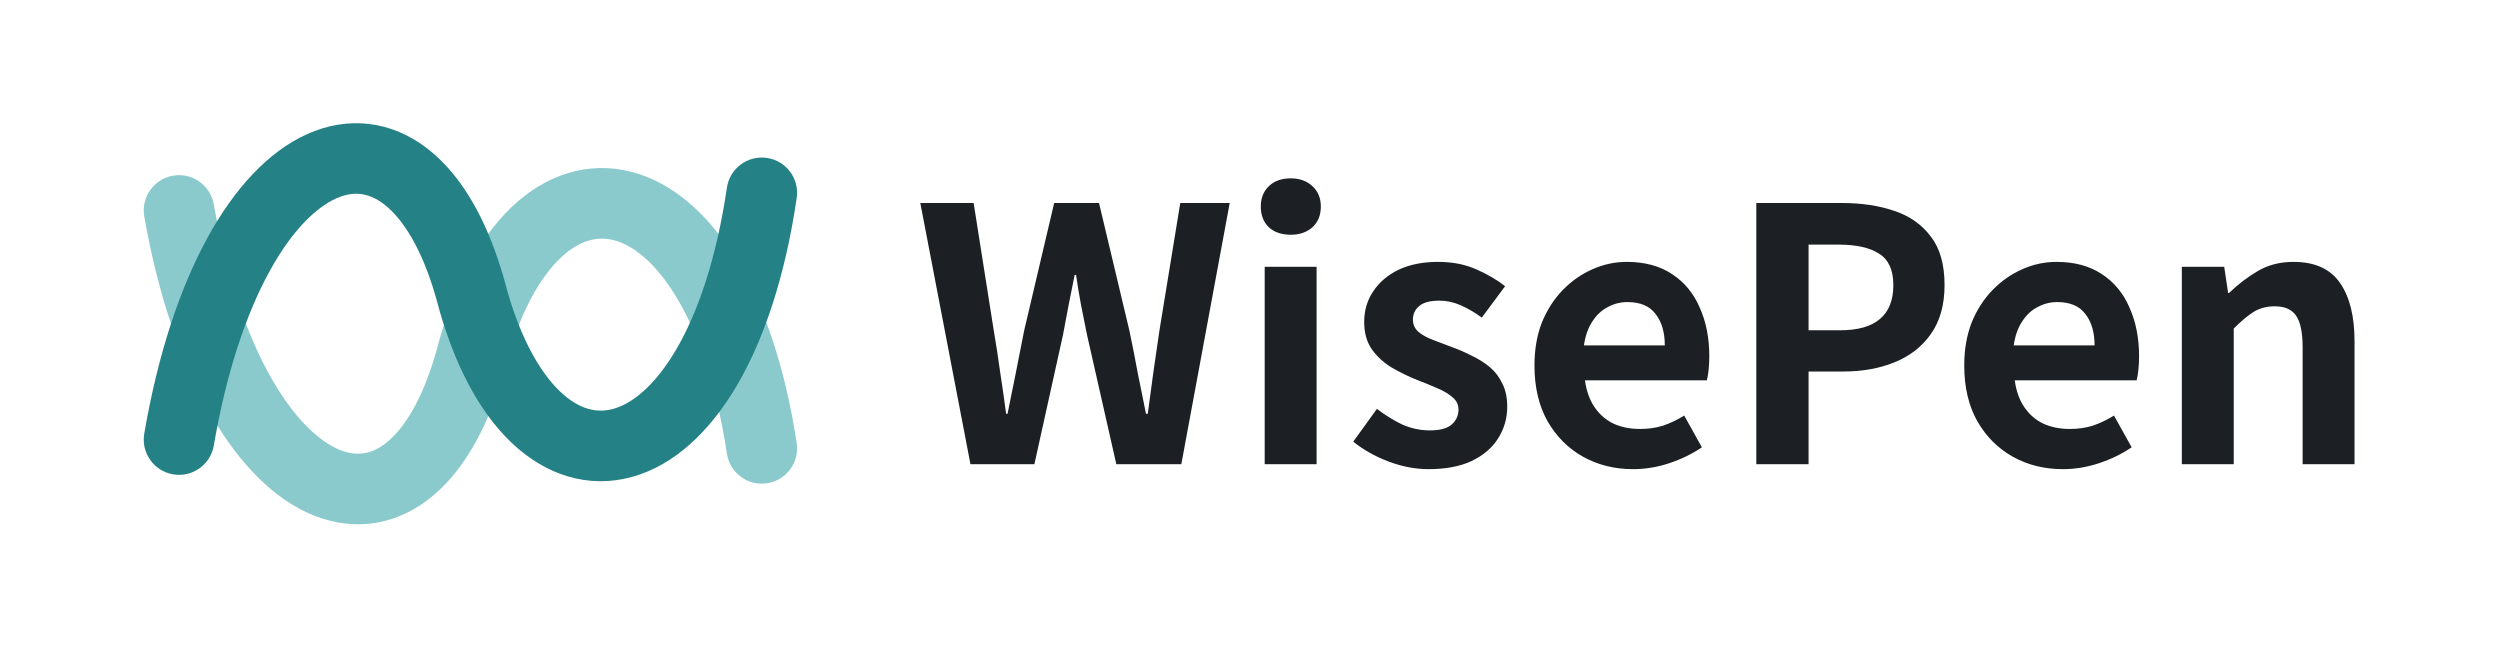
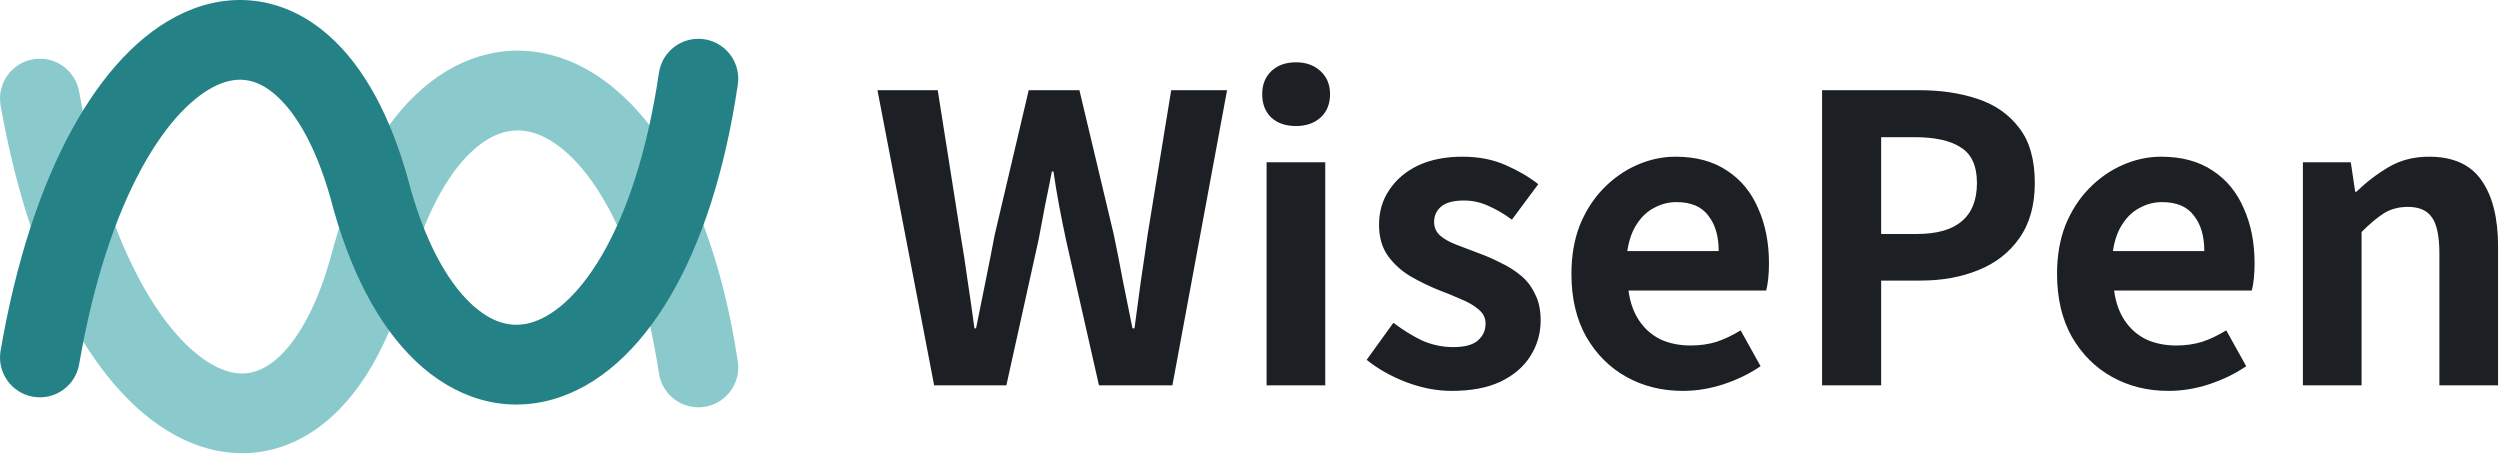
- <svg xmlns="http://www.w3.org/2000/svg" width="974" height="253" viewBox="0 0 974 253" fill="none">
-   <path d="M199.249 80.748C212.505 68.065 229.077 62.569 246.062 66.964C262.349 71.178 276.286 83.788 286.946 101.361C297.699 119.087 305.901 143.042 310.392 172.626C311.532 180.132 306.371 187.141 298.865 188.281C291.359 189.42 284.349 184.259 283.209 176.753C279.1 149.687 271.821 129.438 263.439 115.62C254.963 101.649 246.108 95.376 239.174 93.581C232.939 91.968 225.859 93.34 218.258 100.613C210.304 108.224 202.221 122.099 196.581 143.813L196.547 143.942L196.511 144.07C190.083 166.983 180.092 184.619 166.564 194.834C152.184 205.692 135.215 207.034 119.367 199.574C104.375 192.516 91.267 178.107 80.77 159.064C70.153 139.804 61.571 114.691 56.212 84.383C54.891 76.907 59.88 69.775 67.356 68.453C74.832 67.131 81.965 72.12 83.287 79.596C88.248 107.655 96.007 129.752 104.848 145.79C113.809 162.046 123.278 171.026 131.078 174.698C138.02 177.966 144.057 177.377 149.996 172.893C156.781 167.769 164.415 156.663 170.026 136.688C176.428 112.154 186.385 93.058 199.249 80.748Z" fill="#8ACACD" />
-   <path d="M119.561 52.296C135.621 45.038 152.564 46.987 166.745 58.069C179.708 68.2 189.458 85.167 195.898 107.044L196.511 109.176L196.547 109.304L196.581 109.433C202.224 131.157 210.304 145.011 218.231 152.554C225.779 159.738 232.762 161.011 238.946 159.297C245.889 157.372 254.812 150.83 263.345 136.334C271.776 122.011 279.08 101.08 283.201 73.119C284.308 65.608 291.294 60.416 298.805 61.523C306.316 62.63 311.508 69.617 310.401 77.128C305.92 107.533 297.744 132.095 287.039 150.281C276.437 168.293 262.569 181.279 246.29 185.792C229.253 190.515 212.584 185.135 199.277 172.47C186.384 160.2 176.425 141.082 170.026 116.557C164.413 96.577 156.747 85.15 149.815 79.732C143.677 74.935 137.614 74.308 130.883 77.35C123.241 80.804 113.829 89.568 104.873 105.962C96.04 122.132 88.27 144.641 83.298 173.584C82.013 181.066 74.905 186.091 67.422 184.805C59.94 183.52 54.915 176.412 56.201 168.929C61.55 137.789 70.12 112.231 80.745 92.781C91.248 73.554 104.412 59.142 119.561 52.296Z" fill="#248286" />
-   <path d="M378.09 180.859L358.55 79.095H379.329L387.172 128.81C388.089 134.12 388.915 139.476 389.649 144.878C390.475 150.279 391.255 155.727 391.988 161.22H392.539C393.639 155.727 394.741 150.279 395.842 144.878C396.942 139.476 397.997 134.12 399.006 128.81L410.704 79.095H428.18L440.014 128.81C441.115 134.028 442.168 139.384 443.179 144.878C444.28 150.279 445.381 155.727 446.481 161.22H447.17C447.902 155.727 448.636 150.279 449.371 144.878C450.197 139.476 450.974 134.12 451.711 128.81L459.83 79.095H479.094L460.243 180.859H434.922L423.502 130.458C422.676 126.521 421.894 122.63 421.162 118.784C420.426 114.848 419.786 110.956 419.235 107.111H418.685C417.949 110.956 417.171 114.848 416.345 118.784C415.61 122.63 414.877 126.521 414.144 130.458L402.997 180.859H378.09ZM492.721 180.859V103.952H512.949V180.859H492.721ZM502.903 91.455C499.326 91.455 496.485 90.494 494.372 88.571C492.263 86.557 491.207 83.856 491.207 80.468C491.207 77.172 492.263 74.517 494.372 72.503C496.485 70.489 499.326 69.482 502.903 69.482C506.299 69.482 509.096 70.489 511.298 72.503C513.499 74.517 514.601 77.172 514.601 80.468C514.601 83.856 513.499 86.557 511.298 88.571C509.096 90.494 506.299 91.455 502.903 91.455ZM556.533 182.781C551.393 182.781 546.163 181.774 540.846 179.76C535.616 177.746 531.075 175.182 527.223 172.069L536.442 159.297C539.834 161.861 543.184 163.921 546.487 165.477C549.879 166.942 553.413 167.675 557.083 167.675C560.936 167.675 563.733 166.942 565.477 165.477C567.31 163.921 568.229 161.953 568.229 159.572C568.229 157.649 567.448 156.047 565.889 154.765C564.327 153.392 562.312 152.202 559.835 151.195C557.358 150.096 554.788 149.043 552.129 148.036C548.916 146.755 545.706 145.198 542.497 143.367C539.377 141.536 536.762 139.201 534.653 136.363C532.54 133.433 531.488 129.817 531.488 125.514C531.488 120.936 532.678 116.908 535.066 113.428C537.45 109.858 540.753 107.065 544.974 105.051C549.283 103.037 554.376 102.03 560.248 102.03C565.841 102.03 570.795 102.991 575.11 104.914C579.513 106.836 583.273 109.034 586.393 111.506L577.311 123.728C574.559 121.714 571.807 120.112 569.055 118.922C566.391 117.732 563.64 117.136 560.798 117.136C557.22 117.136 554.606 117.823 552.955 119.196C551.303 120.57 550.478 122.355 550.478 124.552C550.478 126.384 551.166 127.94 552.542 129.222C553.918 130.412 555.796 131.465 558.184 132.38C560.568 133.296 563.089 134.257 565.752 135.264C568.318 136.18 570.843 137.279 573.32 138.56C575.886 139.751 578.226 141.216 580.338 142.955C582.447 144.695 584.099 146.846 585.292 149.409C586.576 151.881 587.219 154.903 587.219 158.473C587.219 162.96 586.024 167.08 583.641 170.833C581.346 174.496 577.906 177.425 573.32 179.623C568.824 181.729 563.227 182.781 556.533 182.781ZM636.22 182.781C629.065 182.781 622.597 181.179 616.818 177.975C611.038 174.77 606.408 170.147 602.92 164.104C599.527 158.061 597.828 150.829 597.828 142.406C597.828 136.18 598.792 130.595 600.718 125.651C602.738 120.707 605.445 116.496 608.837 113.016C612.325 109.446 616.178 106.745 620.396 104.914C624.709 102.991 629.158 102.03 633.743 102.03C640.809 102.03 646.727 103.632 651.494 106.836C656.266 109.949 659.844 114.298 662.228 119.883C664.705 125.376 665.943 131.694 665.943 138.835C665.943 140.666 665.854 142.452 665.669 144.191C665.486 145.839 665.256 147.166 664.98 148.173H617.506C618.056 152.293 619.294 155.773 621.221 158.611C623.148 161.449 625.625 163.601 628.652 165.065C631.679 166.439 635.12 167.125 638.973 167.125C642.093 167.125 645.028 166.713 647.779 165.889C650.531 164.974 653.332 163.646 656.174 161.907L663.053 174.267C659.294 176.83 655.073 178.89 650.394 180.447C645.715 182.003 640.992 182.781 636.22 182.781ZM617.093 134.578H648.605C648.605 129.451 647.414 125.376 645.028 122.355C642.736 119.242 639.066 117.686 634.019 117.686C631.359 117.686 628.837 118.327 626.451 119.608C624.066 120.799 622.047 122.676 620.396 125.239C618.744 127.711 617.643 130.824 617.093 134.578ZM684.255 180.859V79.095H717.694C725.214 79.095 731.956 80.102 737.922 82.116C743.976 84.131 748.745 87.472 752.232 92.142C755.811 96.72 757.599 103.037 757.599 111.094C757.599 118.784 755.811 125.148 752.232 130.183C748.745 135.127 744.021 138.789 738.059 141.17C732.187 143.55 725.582 144.74 718.244 144.74H704.621V180.859H684.255ZM704.621 128.672H716.868C723.838 128.672 729.022 127.208 732.417 124.278C735.902 121.348 737.647 116.953 737.647 111.094C737.647 105.234 735.81 101.16 732.143 98.871C728.565 96.491 723.243 95.3 716.18 95.3H704.621V128.672ZM803.66 182.781C796.504 182.781 790.037 181.179 784.257 177.975C778.478 174.77 773.847 170.147 770.359 164.104C766.967 158.061 765.267 150.829 765.267 142.406C765.267 136.18 766.231 130.595 768.157 125.651C770.177 120.707 772.885 116.496 776.276 113.016C779.764 109.446 783.618 106.745 787.835 104.914C792.149 102.991 796.598 102.03 801.183 102.03C808.249 102.03 814.167 103.632 818.934 106.836C823.706 109.949 827.284 114.298 829.667 119.883C832.144 125.376 833.383 131.694 833.383 138.835C833.383 140.666 833.294 142.452 833.108 144.191C832.926 145.839 832.695 147.166 832.42 148.173H784.945C785.496 152.293 786.734 155.773 788.661 158.611C790.588 161.449 793.065 163.601 796.092 165.065C799.119 166.439 802.559 167.125 806.412 167.125C809.532 167.125 812.467 166.713 815.219 165.889C817.971 164.974 820.772 163.646 823.613 161.907L830.493 174.267C826.733 176.83 822.512 178.89 817.834 180.447C813.154 182.003 808.431 182.781 803.66 182.781ZM784.533 134.578H816.044C816.044 129.451 814.854 125.376 812.467 122.355C810.176 119.242 806.505 117.686 801.458 117.686C798.799 117.686 796.277 118.327 793.89 119.608C791.505 120.799 789.487 122.676 787.835 125.239C786.184 127.711 785.083 130.824 784.533 134.578ZM850.041 180.859V103.952H866.553L868.067 114.115H868.479C871.875 110.819 875.59 107.981 879.625 105.6C883.664 103.22 888.295 102.03 893.524 102.03C901.874 102.03 907.928 104.776 911.688 110.27C915.452 115.672 917.329 123.225 917.329 132.93V180.859H897.102V135.402C897.102 129.451 896.231 125.285 894.487 122.904C892.836 120.524 890.084 119.334 886.231 119.334C883.114 119.334 880.362 120.066 877.974 121.531C875.684 122.996 873.114 125.148 870.269 127.986V180.859H850.041Z" fill="#1C2024" />
+ <svg xmlns="http://www.w3.org/2000/svg" width="862" height="157" viewBox="0 0 862 157" fill="none">
+   <path d="M143.249 32.748C156.505 20.065 173.077 14.569 190.062 18.964C206.349 23.178 220.286 35.788 230.946 53.361C241.699 71.087 249.901 95.042 254.392 124.626C255.532 132.132 250.371 139.141 242.865 140.281C235.359 141.42 228.349 136.259 227.209 128.753C223.1 101.687 215.821 81.438 207.439 67.621C198.963 53.649 190.108 47.376 183.174 45.581C176.939 43.968 169.859 45.34 162.258 52.613C154.304 60.224 146.221 74.099 140.581 95.813L140.547 95.942L140.511 96.07C134.083 118.983 124.092 136.619 110.564 146.834C96.184 157.692 79.215 159.034 63.367 151.574C48.375 144.516 35.267 130.107 24.77 111.064C14.153 91.804 5.571 66.691 0.212 36.383C-1.109 28.907 3.88 21.774 11.356 20.453C18.832 19.131 25.965 24.12 27.287 31.596C32.248 59.655 40.007 81.751 48.848 97.79C57.809 114.046 67.278 123.026 75.078 126.698C82.02 129.966 88.057 129.377 93.996 124.893C100.781 119.769 108.415 108.663 114.026 88.688C120.428 64.154 130.385 45.058 143.249 32.748Z" fill="#8ACACD" />
+   <path d="M63.561 4.296C79.621 -2.962 96.564 -1.013 110.745 10.069C123.708 20.2 133.458 37.167 139.898 59.044L140.511 61.176L140.547 61.304L140.581 61.433C146.224 83.157 154.304 97.011 162.231 104.554C169.779 111.738 176.762 113.011 182.946 111.297C189.889 109.372 198.812 102.83 207.345 88.334C215.776 74.011 223.08 53.08 227.201 25.119C228.308 17.608 235.294 12.416 242.805 13.523C250.316 14.63 255.508 21.617 254.401 29.128C249.92 59.533 241.744 84.095 231.039 102.281C220.437 120.293 206.569 133.279 190.29 137.792C173.253 142.515 156.584 137.135 143.277 124.47C130.384 112.2 120.425 93.082 114.026 68.557C108.413 48.577 100.747 37.15 93.815 31.732C87.677 26.935 81.614 26.308 74.883 29.35C67.242 32.804 57.829 41.568 48.873 57.962C40.04 74.132 32.27 96.641 27.298 125.584C26.013 133.066 18.905 138.091 11.422 136.805C3.94 135.52 -1.085 128.412 0.201 120.929C5.55 89.789 14.12 64.231 24.745 44.781C35.248 25.554 48.412 11.142 63.561 4.296Z" fill="#248286" />
+   <path d="M322.09 132.859L302.55 31.095H323.329L331.172 80.81C332.089 86.12 332.915 91.476 333.649 96.878C334.475 102.279 335.255 107.727 335.988 113.22H336.539C337.639 107.727 338.741 102.279 339.842 96.878C340.942 91.476 341.997 86.12 343.006 80.81L354.704 31.095H372.18L384.014 80.81C385.115 86.028 386.168 91.384 387.179 96.878C388.28 102.279 389.381 107.727 390.481 113.22H391.17C391.902 107.727 392.636 102.279 393.371 96.878C394.197 91.476 394.974 86.12 395.711 80.81L403.83 31.095H423.094L404.243 132.859H378.922L367.502 82.458C366.676 78.521 365.894 74.63 365.162 70.784C364.426 66.848 363.786 62.956 363.235 59.111H362.685C361.949 62.956 361.171 66.848 360.345 70.784C359.61 74.63 358.877 78.521 358.144 82.458L346.997 132.859H322.09ZM436.721 132.859V55.952H456.949V132.859H436.721ZM446.903 43.455C443.326 43.455 440.485 42.494 438.372 40.571C436.263 38.557 435.207 35.856 435.207 32.468C435.207 29.172 436.263 26.517 438.372 24.503C440.485 22.489 443.326 21.482 446.903 21.482C450.299 21.482 453.096 22.489 455.298 24.503C457.499 26.517 458.601 29.172 458.601 32.468C458.601 35.856 457.499 38.557 455.298 40.571C453.096 42.494 450.299 43.455 446.903 43.455ZM500.533 134.781C495.393 134.781 490.163 133.774 484.846 131.76C479.616 129.746 475.075 127.182 471.223 124.069L480.442 111.297C483.834 113.861 487.184 115.921 490.487 117.477C493.879 118.942 497.413 119.675 501.083 119.675C504.936 119.675 507.733 118.942 509.477 117.477C511.31 115.921 512.229 113.953 512.229 111.572C512.229 109.649 511.448 108.047 509.889 106.765C508.327 105.392 506.312 104.202 503.835 103.195C501.358 102.096 498.788 101.043 496.129 100.036C492.916 98.755 489.706 97.198 486.497 95.367C483.377 93.536 480.762 91.201 478.653 88.363C476.54 85.433 475.488 81.817 475.488 77.514C475.488 72.936 476.678 68.908 479.066 65.428C481.45 61.858 484.753 59.065 488.974 57.051C493.283 55.037 498.376 54.03 504.248 54.03C509.841 54.03 514.795 54.991 519.11 56.914C523.513 58.836 527.273 61.034 530.393 63.506L521.311 75.728C518.559 73.714 515.807 72.112 513.055 70.922C510.391 69.732 507.64 69.136 504.798 69.136C501.22 69.136 498.606 69.823 496.955 71.196C495.303 72.57 494.478 74.355 494.478 76.552C494.478 78.384 495.166 79.94 496.542 81.222C497.918 82.412 499.796 83.465 502.184 84.38C504.568 85.296 507.089 86.257 509.752 87.264C512.318 88.18 514.843 89.279 517.32 90.56C519.886 91.751 522.226 93.216 524.338 94.955C526.447 96.695 528.099 98.846 529.292 101.409C530.576 103.881 531.219 106.903 531.219 110.473C531.219 114.96 530.024 119.08 527.641 122.833C525.346 126.496 521.906 129.425 517.32 131.623C512.824 133.729 507.227 134.781 500.533 134.781ZM580.22 134.781C573.065 134.781 566.597 133.179 560.818 129.975C555.038 126.77 550.408 122.147 546.92 116.104C543.527 110.061 541.828 102.829 541.828 94.406C541.828 88.18 542.792 82.595 544.718 77.651C546.738 72.707 549.445 68.496 552.837 65.016C556.325 61.446 560.178 58.745 564.396 56.914C568.709 54.991 573.158 54.03 577.743 54.03C584.809 54.03 590.727 55.632 595.494 58.836C600.266 61.949 603.844 66.298 606.228 71.883C608.705 77.376 609.943 83.694 609.943 90.835C609.943 92.666 609.854 94.452 609.669 96.191C609.486 97.839 609.256 99.166 608.98 100.173H561.506C562.056 104.293 563.294 107.773 565.221 110.611C567.148 113.449 569.625 115.601 572.652 117.065C575.679 118.439 579.12 119.125 582.973 119.125C586.093 119.125 589.028 118.713 591.779 117.889C594.531 116.974 597.332 115.646 600.174 113.907L607.053 126.267C603.294 128.83 599.073 130.89 594.394 132.447C589.715 134.003 584.992 134.781 580.22 134.781ZM561.093 86.578H592.605C592.605 81.451 591.414 77.376 589.028 74.355C586.736 71.242 583.066 69.686 578.019 69.686C575.359 69.686 572.837 70.327 570.451 71.608C568.066 72.799 566.047 74.676 564.396 77.239C562.744 79.711 561.643 82.824 561.093 86.578ZM628.255 132.859V31.095H661.694C669.214 31.095 675.956 32.102 681.922 34.116C687.976 36.131 692.745 39.472 696.232 44.142C699.811 48.72 701.599 55.037 701.599 63.094C701.599 70.784 699.811 77.148 696.232 82.183C692.745 87.127 688.021 90.789 682.059 93.17C676.187 95.55 669.582 96.74 662.244 96.74H648.621V132.859H628.255ZM648.621 80.672H660.868C667.838 80.672 673.022 79.208 676.417 76.278C679.902 73.348 681.647 68.953 681.647 63.094C681.647 57.234 679.81 53.16 676.143 50.871C672.565 48.491 667.243 47.3 660.18 47.3H648.621V80.672ZM747.66 134.781C740.504 134.781 734.037 133.179 728.257 129.975C722.478 126.77 717.847 122.147 714.359 116.104C710.967 110.061 709.267 102.829 709.267 94.406C709.267 88.18 710.231 82.595 712.157 77.651C714.177 72.707 716.885 68.496 720.276 65.016C723.764 61.446 727.618 58.745 731.835 56.914C736.149 54.991 740.598 54.03 745.183 54.03C752.249 54.03 758.167 55.632 762.934 58.836C767.706 61.949 771.284 66.298 773.667 71.883C776.144 77.376 777.383 83.694 777.383 90.835C777.383 92.666 777.294 94.452 777.108 96.191C776.926 97.839 776.695 99.166 776.42 100.173H728.945C729.496 104.293 730.734 107.773 732.661 110.611C734.588 113.449 737.065 115.601 740.092 117.065C743.119 118.439 746.559 119.125 750.412 119.125C753.532 119.125 756.467 118.713 759.219 117.889C761.971 116.974 764.772 115.646 767.613 113.907L774.493 126.267C770.733 128.83 766.512 130.89 761.834 132.447C757.154 134.003 752.431 134.781 747.66 134.781ZM728.533 86.578H760.044C760.044 81.451 758.854 77.376 756.467 74.355C754.176 71.242 750.505 69.686 745.458 69.686C742.799 69.686 740.277 70.327 737.89 71.608C735.505 72.799 733.487 74.676 731.835 77.239C730.184 79.711 729.083 82.824 728.533 86.578ZM794.041 132.859V55.952H810.553L812.067 66.115H812.479C815.875 62.819 819.59 59.981 823.625 57.6C827.664 55.22 832.295 54.03 837.524 54.03C845.874 54.03 851.928 56.776 855.688 62.27C859.452 67.672 861.329 75.225 861.329 84.93V132.859H841.102V87.402C841.102 81.451 840.231 77.285 838.487 74.904C836.836 72.524 834.084 71.334 830.231 71.334C827.114 71.334 824.362 72.066 821.974 73.531C819.684 74.996 817.114 77.148 814.269 79.986V132.859H794.041Z" fill="#1C2024" />
</svg>
